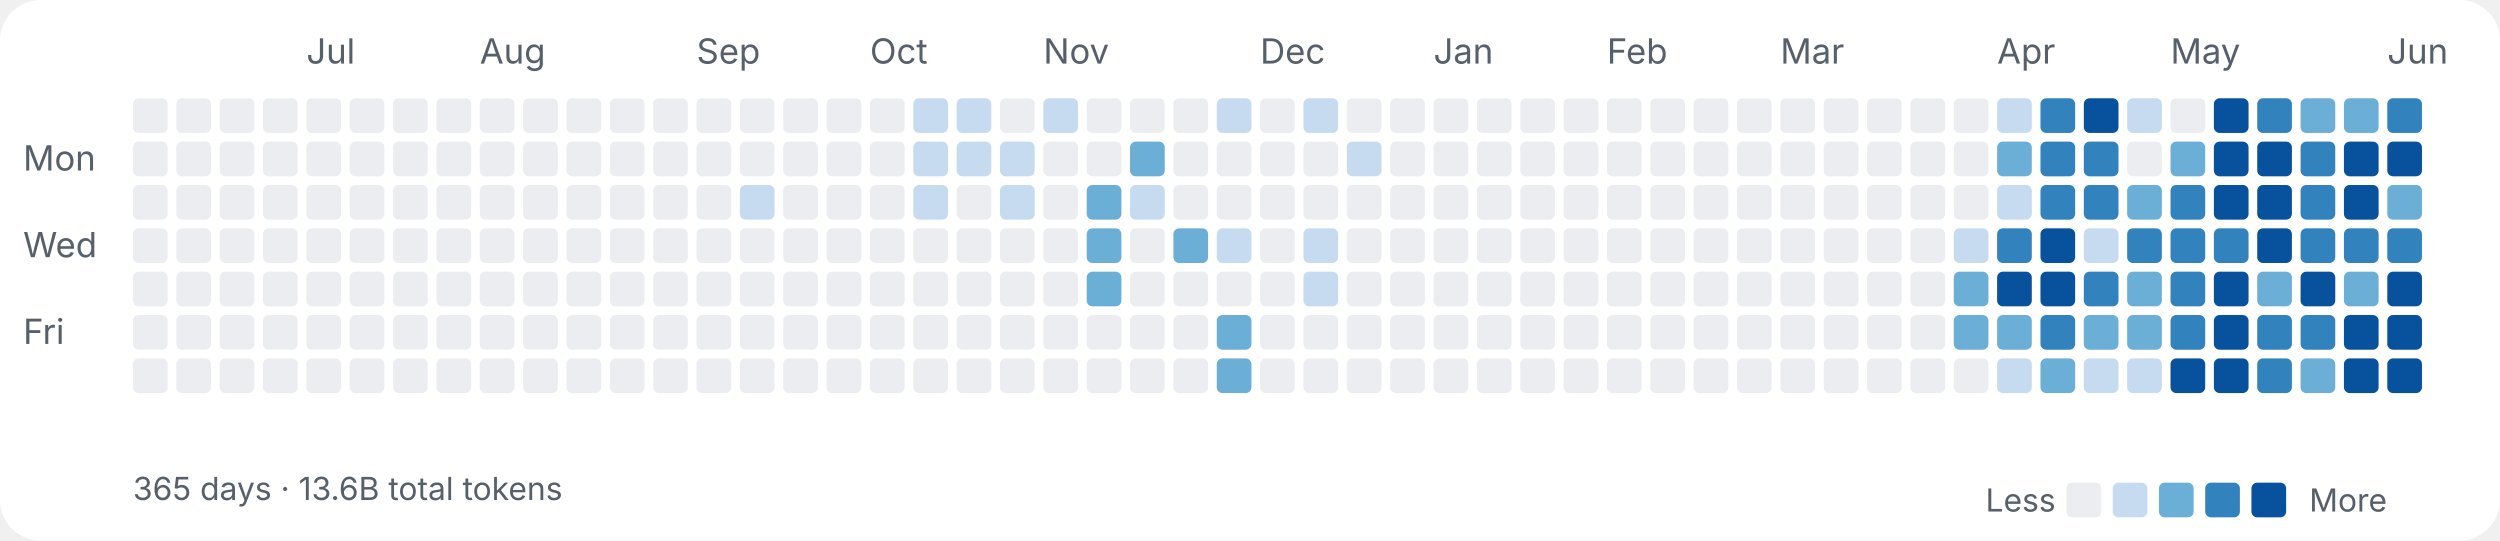
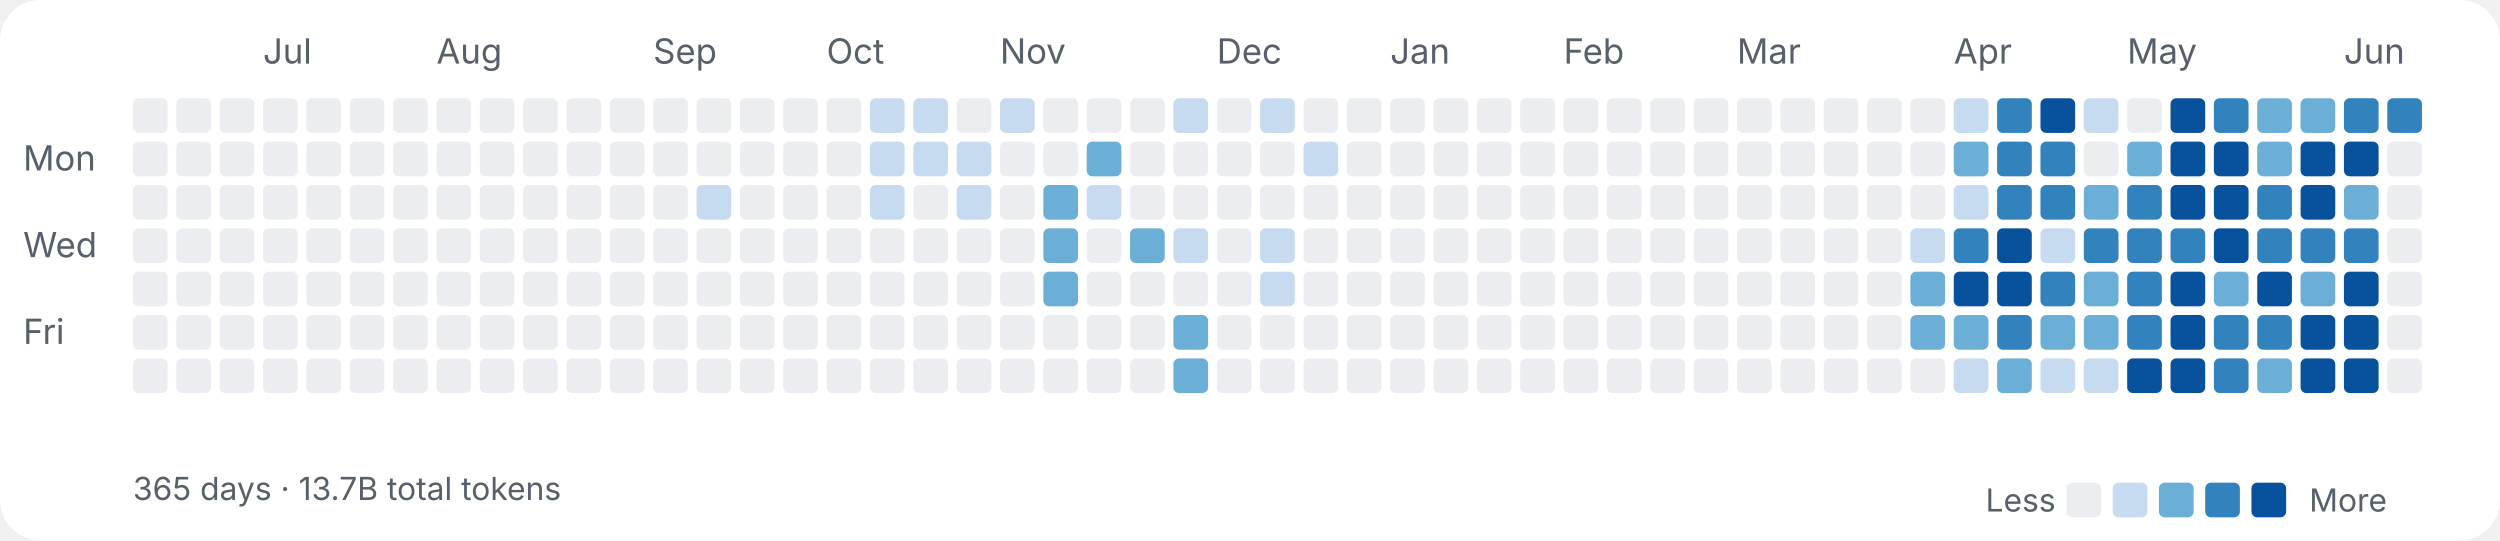
<svg xmlns="http://www.w3.org/2000/svg" width="865" height="187" viewBox="0 0 865 187" fill="none">
  <style>
.label{font:12px ui-sans-serif,system-ui,-apple-system,sans-serif;fill:#57606a}
.sub{font:11px ui-sans-serif,system-ui,-apple-system,sans-serif;fill:#57606a}
</style>
  <rect width="100%" height="100%" rx="14" fill="#ffffff" />
  <text class="label" x="8" y="59">Mon</text>
  <text class="label" x="8" y="89">Wed</text>
  <text class="label" x="8" y="119">Fri</text>
  <rect x="46" y="34" width="12" height="12" rx="2" fill="#ebedf0" />
  <rect x="46" y="49" width="12" height="12" rx="2" fill="#ebedf0" />
  <rect x="46" y="64" width="12" height="12" rx="2" fill="#ebedf0" />
  <rect x="46" y="79" width="12" height="12" rx="2" fill="#ebedf0" />
  <rect x="46" y="94" width="12" height="12" rx="2" fill="#ebedf0" />
  <rect x="46" y="109" width="12" height="12" rx="2" fill="#ebedf0" />
  <rect x="46" y="124" width="12" height="12" rx="2" fill="#ebedf0" />
  <rect x="61" y="34" width="12" height="12" rx="2" fill="#ebedf0" />
  <rect x="61" y="49" width="12" height="12" rx="2" fill="#ebedf0" />
  <rect x="61" y="64" width="12" height="12" rx="2" fill="#ebedf0" />
  <rect x="61" y="79" width="12" height="12" rx="2" fill="#ebedf0" />
  <rect x="61" y="94" width="12" height="12" rx="2" fill="#ebedf0" />
  <rect x="61" y="109" width="12" height="12" rx="2" fill="#ebedf0" />
  <rect x="61" y="124" width="12" height="12" rx="2" fill="#ebedf0" />
  <rect x="76" y="34" width="12" height="12" rx="2" fill="#ebedf0" />
  <rect x="76" y="49" width="12" height="12" rx="2" fill="#ebedf0" />
  <rect x="76" y="64" width="12" height="12" rx="2" fill="#ebedf0" />
  <rect x="76" y="79" width="12" height="12" rx="2" fill="#ebedf0" />
  <rect x="76" y="94" width="12" height="12" rx="2" fill="#ebedf0" />
  <rect x="76" y="109" width="12" height="12" rx="2" fill="#ebedf0" />
  <rect x="76" y="124" width="12" height="12" rx="2" fill="#ebedf0" />
+   <text class="label" x="91" y="22">Jul</text>
  <rect x="91" y="34" width="12" height="12" rx="2" fill="#ebedf0" />
  <rect x="91" y="49" width="12" height="12" rx="2" fill="#ebedf0" />
  <rect x="91" y="64" width="12" height="12" rx="2" fill="#ebedf0" />
  <rect x="91" y="79" width="12" height="12" rx="2" fill="#ebedf0" />
  <rect x="91" y="94" width="12" height="12" rx="2" fill="#ebedf0" />
  <rect x="91" y="109" width="12" height="12" rx="2" fill="#ebedf0" />
  <rect x="91" y="124" width="12" height="12" rx="2" fill="#ebedf0" />
-   <text class="label" x="106" y="22">Jul</text>
  <rect x="106" y="34" width="12" height="12" rx="2" fill="#ebedf0" />
  <rect x="106" y="49" width="12" height="12" rx="2" fill="#ebedf0" />
  <rect x="106" y="64" width="12" height="12" rx="2" fill="#ebedf0" />
  <rect x="106" y="79" width="12" height="12" rx="2" fill="#ebedf0" />
  <rect x="106" y="94" width="12" height="12" rx="2" fill="#ebedf0" />
  <rect x="106" y="109" width="12" height="12" rx="2" fill="#ebedf0" />
  <rect x="106" y="124" width="12" height="12" rx="2" fill="#ebedf0" />
  <rect x="121" y="34" width="12" height="12" rx="2" fill="#ebedf0" />
  <rect x="121" y="49" width="12" height="12" rx="2" fill="#ebedf0" />
  <rect x="121" y="64" width="12" height="12" rx="2" fill="#ebedf0" />
  <rect x="121" y="79" width="12" height="12" rx="2" fill="#ebedf0" />
  <rect x="121" y="94" width="12" height="12" rx="2" fill="#ebedf0" />
  <rect x="121" y="109" width="12" height="12" rx="2" fill="#ebedf0" />
  <rect x="121" y="124" width="12" height="12" rx="2" fill="#ebedf0" />
  <rect x="136" y="34" width="12" height="12" rx="2" fill="#ebedf0" />
  <rect x="136" y="49" width="12" height="12" rx="2" fill="#ebedf0" />
  <rect x="136" y="64" width="12" height="12" rx="2" fill="#ebedf0" />
  <rect x="136" y="79" width="12" height="12" rx="2" fill="#ebedf0" />
  <rect x="136" y="94" width="12" height="12" rx="2" fill="#ebedf0" />
  <rect x="136" y="109" width="12" height="12" rx="2" fill="#ebedf0" />
  <rect x="136" y="124" width="12" height="12" rx="2" fill="#ebedf0" />
+   <text class="label" x="151" y="22">Aug</text>
  <rect x="151" y="34" width="12" height="12" rx="2" fill="#ebedf0" />
  <rect x="151" y="49" width="12" height="12" rx="2" fill="#ebedf0" />
  <rect x="151" y="64" width="12" height="12" rx="2" fill="#ebedf0" />
  <rect x="151" y="79" width="12" height="12" rx="2" fill="#ebedf0" />
  <rect x="151" y="94" width="12" height="12" rx="2" fill="#ebedf0" />
  <rect x="151" y="109" width="12" height="12" rx="2" fill="#ebedf0" />
  <rect x="151" y="124" width="12" height="12" rx="2" fill="#ebedf0" />
-   <text class="label" x="166" y="22">Aug</text>
  <rect x="166" y="34" width="12" height="12" rx="2" fill="#ebedf0" />
  <rect x="166" y="49" width="12" height="12" rx="2" fill="#ebedf0" />
  <rect x="166" y="64" width="12" height="12" rx="2" fill="#ebedf0" />
  <rect x="166" y="79" width="12" height="12" rx="2" fill="#ebedf0" />
  <rect x="166" y="94" width="12" height="12" rx="2" fill="#ebedf0" />
  <rect x="166" y="109" width="12" height="12" rx="2" fill="#ebedf0" />
  <rect x="166" y="124" width="12" height="12" rx="2" fill="#ebedf0" />
  <rect x="181" y="34" width="12" height="12" rx="2" fill="#ebedf0" />
  <rect x="181" y="49" width="12" height="12" rx="2" fill="#ebedf0" />
  <rect x="181" y="64" width="12" height="12" rx="2" fill="#ebedf0" />
  <rect x="181" y="79" width="12" height="12" rx="2" fill="#ebedf0" />
  <rect x="181" y="94" width="12" height="12" rx="2" fill="#ebedf0" />
  <rect x="181" y="109" width="12" height="12" rx="2" fill="#ebedf0" />
  <rect x="181" y="124" width="12" height="12" rx="2" fill="#ebedf0" />
  <rect x="196" y="34" width="12" height="12" rx="2" fill="#ebedf0" />
  <rect x="196" y="49" width="12" height="12" rx="2" fill="#ebedf0" />
  <rect x="196" y="64" width="12" height="12" rx="2" fill="#ebedf0" />
  <rect x="196" y="79" width="12" height="12" rx="2" fill="#ebedf0" />
  <rect x="196" y="94" width="12" height="12" rx="2" fill="#ebedf0" />
  <rect x="196" y="109" width="12" height="12" rx="2" fill="#ebedf0" />
  <rect x="196" y="124" width="12" height="12" rx="2" fill="#ebedf0" />
  <rect x="211" y="34" width="12" height="12" rx="2" fill="#ebedf0" />
  <rect x="211" y="49" width="12" height="12" rx="2" fill="#ebedf0" />
  <rect x="211" y="64" width="12" height="12" rx="2" fill="#ebedf0" />
  <rect x="211" y="79" width="12" height="12" rx="2" fill="#ebedf0" />
  <rect x="211" y="94" width="12" height="12" rx="2" fill="#ebedf0" />
  <rect x="211" y="109" width="12" height="12" rx="2" fill="#ebedf0" />
  <rect x="211" y="124" width="12" height="12" rx="2" fill="#ebedf0" />
+   <text class="label" x="226" y="22">Sep</text>
  <rect x="226" y="34" width="12" height="12" rx="2" fill="#ebedf0" />
  <rect x="226" y="49" width="12" height="12" rx="2" fill="#ebedf0" />
  <rect x="226" y="64" width="12" height="12" rx="2" fill="#ebedf0" />
  <rect x="226" y="79" width="12" height="12" rx="2" fill="#ebedf0" />
  <rect x="226" y="94" width="12" height="12" rx="2" fill="#ebedf0" />
  <rect x="226" y="109" width="12" height="12" rx="2" fill="#ebedf0" />
  <rect x="226" y="124" width="12" height="12" rx="2" fill="#ebedf0" />
-   <text class="label" x="241" y="22">Sep</text>
  <rect x="241" y="34" width="12" height="12" rx="2" fill="#ebedf0" />
  <rect x="241" y="49" width="12" height="12" rx="2" fill="#ebedf0" />
-   <rect x="241" y="64" width="12" height="12" rx="2" fill="#ebedf0" />
+   <rect x="241" y="64" width="12" height="12" rx="2" fill="#c6dbef" />
  <rect x="241" y="79" width="12" height="12" rx="2" fill="#ebedf0" />
  <rect x="241" y="94" width="12" height="12" rx="2" fill="#ebedf0" />
  <rect x="241" y="109" width="12" height="12" rx="2" fill="#ebedf0" />
  <rect x="241" y="124" width="12" height="12" rx="2" fill="#ebedf0" />
  <rect x="256" y="34" width="12" height="12" rx="2" fill="#ebedf0" />
  <rect x="256" y="49" width="12" height="12" rx="2" fill="#ebedf0" />
-   <rect x="256" y="64" width="12" height="12" rx="2" fill="#c6dbef" />
+   <rect x="256" y="64" width="12" height="12" rx="2" fill="#ebedf0" />
  <rect x="256" y="79" width="12" height="12" rx="2" fill="#ebedf0" />
  <rect x="256" y="94" width="12" height="12" rx="2" fill="#ebedf0" />
  <rect x="256" y="109" width="12" height="12" rx="2" fill="#ebedf0" />
  <rect x="256" y="124" width="12" height="12" rx="2" fill="#ebedf0" />
  <rect x="271" y="34" width="12" height="12" rx="2" fill="#ebedf0" />
  <rect x="271" y="49" width="12" height="12" rx="2" fill="#ebedf0" />
  <rect x="271" y="64" width="12" height="12" rx="2" fill="#ebedf0" />
  <rect x="271" y="79" width="12" height="12" rx="2" fill="#ebedf0" />
  <rect x="271" y="94" width="12" height="12" rx="2" fill="#ebedf0" />
  <rect x="271" y="109" width="12" height="12" rx="2" fill="#ebedf0" />
  <rect x="271" y="124" width="12" height="12" rx="2" fill="#ebedf0" />
+   <text class="label" x="286" y="22">Oct</text>
  <rect x="286" y="34" width="12" height="12" rx="2" fill="#ebedf0" />
  <rect x="286" y="49" width="12" height="12" rx="2" fill="#ebedf0" />
  <rect x="286" y="64" width="12" height="12" rx="2" fill="#ebedf0" />
  <rect x="286" y="79" width="12" height="12" rx="2" fill="#ebedf0" />
  <rect x="286" y="94" width="12" height="12" rx="2" fill="#ebedf0" />
  <rect x="286" y="109" width="12" height="12" rx="2" fill="#ebedf0" />
  <rect x="286" y="124" width="12" height="12" rx="2" fill="#ebedf0" />
-   <text class="label" x="301" y="22">Oct</text>
-   <rect x="301" y="34" width="12" height="12" rx="2" fill="#ebedf0" />
-   <rect x="301" y="49" width="12" height="12" rx="2" fill="#ebedf0" />
-   <rect x="301" y="64" width="12" height="12" rx="2" fill="#ebedf0" />
+   <rect x="301" y="34" width="12" height="12" rx="2" fill="#c6dbef" />
+   <rect x="301" y="49" width="12" height="12" rx="2" fill="#c6dbef" />
+   <rect x="301" y="64" width="12" height="12" rx="2" fill="#c6dbef" />
  <rect x="301" y="79" width="12" height="12" rx="2" fill="#ebedf0" />
  <rect x="301" y="94" width="12" height="12" rx="2" fill="#ebedf0" />
  <rect x="301" y="109" width="12" height="12" rx="2" fill="#ebedf0" />
  <rect x="301" y="124" width="12" height="12" rx="2" fill="#ebedf0" />
  <rect x="316" y="34" width="12" height="12" rx="2" fill="#c6dbef" />
  <rect x="316" y="49" width="12" height="12" rx="2" fill="#c6dbef" />
-   <rect x="316" y="64" width="12" height="12" rx="2" fill="#c6dbef" />
+   <rect x="316" y="64" width="12" height="12" rx="2" fill="#ebedf0" />
  <rect x="316" y="79" width="12" height="12" rx="2" fill="#ebedf0" />
  <rect x="316" y="94" width="12" height="12" rx="2" fill="#ebedf0" />
  <rect x="316" y="109" width="12" height="12" rx="2" fill="#ebedf0" />
  <rect x="316" y="124" width="12" height="12" rx="2" fill="#ebedf0" />
-   <rect x="331" y="34" width="12" height="12" rx="2" fill="#c6dbef" />
+   <rect x="331" y="34" width="12" height="12" rx="2" fill="#ebedf0" />
  <rect x="331" y="49" width="12" height="12" rx="2" fill="#c6dbef" />
-   <rect x="331" y="64" width="12" height="12" rx="2" fill="#ebedf0" />
+   <rect x="331" y="64" width="12" height="12" rx="2" fill="#c6dbef" />
  <rect x="331" y="79" width="12" height="12" rx="2" fill="#ebedf0" />
  <rect x="331" y="94" width="12" height="12" rx="2" fill="#ebedf0" />
  <rect x="331" y="109" width="12" height="12" rx="2" fill="#ebedf0" />
  <rect x="331" y="124" width="12" height="12" rx="2" fill="#ebedf0" />
-   <rect x="346" y="34" width="12" height="12" rx="2" fill="#ebedf0" />
-   <rect x="346" y="49" width="12" height="12" rx="2" fill="#c6dbef" />
-   <rect x="346" y="64" width="12" height="12" rx="2" fill="#c6dbef" />
+   <text class="label" x="346" y="22">Nov</text>
+   <rect x="346" y="34" width="12" height="12" rx="2" fill="#c6dbef" />
+   <rect x="346" y="49" width="12" height="12" rx="2" fill="#ebedf0" />
+   <rect x="346" y="64" width="12" height="12" rx="2" fill="#ebedf0" />
  <rect x="346" y="79" width="12" height="12" rx="2" fill="#ebedf0" />
  <rect x="346" y="94" width="12" height="12" rx="2" fill="#ebedf0" />
  <rect x="346" y="109" width="12" height="12" rx="2" fill="#ebedf0" />
  <rect x="346" y="124" width="12" height="12" rx="2" fill="#ebedf0" />
-   <text class="label" x="361" y="22">Nov</text>
-   <rect x="361" y="34" width="12" height="12" rx="2" fill="#c6dbef" />
+   <rect x="361" y="34" width="12" height="12" rx="2" fill="#ebedf0" />
  <rect x="361" y="49" width="12" height="12" rx="2" fill="#ebedf0" />
-   <rect x="361" y="64" width="12" height="12" rx="2" fill="#ebedf0" />
-   <rect x="361" y="79" width="12" height="12" rx="2" fill="#ebedf0" />
-   <rect x="361" y="94" width="12" height="12" rx="2" fill="#ebedf0" />
+   <rect x="361" y="64" width="12" height="12" rx="2" fill="#6baed6" />
+   <rect x="361" y="79" width="12" height="12" rx="2" fill="#6baed6" />
+   <rect x="361" y="94" width="12" height="12" rx="2" fill="#6baed6" />
  <rect x="361" y="109" width="12" height="12" rx="2" fill="#ebedf0" />
  <rect x="361" y="124" width="12" height="12" rx="2" fill="#ebedf0" />
  <rect x="376" y="34" width="12" height="12" rx="2" fill="#ebedf0" />
-   <rect x="376" y="49" width="12" height="12" rx="2" fill="#ebedf0" />
-   <rect x="376" y="64" width="12" height="12" rx="2" fill="#6baed6" />
-   <rect x="376" y="79" width="12" height="12" rx="2" fill="#6baed6" />
-   <rect x="376" y="94" width="12" height="12" rx="2" fill="#6baed6" />
+   <rect x="376" y="49" width="12" height="12" rx="2" fill="#6baed6" />
+   <rect x="376" y="64" width="12" height="12" rx="2" fill="#c6dbef" />
+   <rect x="376" y="79" width="12" height="12" rx="2" fill="#ebedf0" />
+   <rect x="376" y="94" width="12" height="12" rx="2" fill="#ebedf0" />
  <rect x="376" y="109" width="12" height="12" rx="2" fill="#ebedf0" />
  <rect x="376" y="124" width="12" height="12" rx="2" fill="#ebedf0" />
  <rect x="391" y="34" width="12" height="12" rx="2" fill="#ebedf0" />
-   <rect x="391" y="49" width="12" height="12" rx="2" fill="#6baed6" />
-   <rect x="391" y="64" width="12" height="12" rx="2" fill="#c6dbef" />
-   <rect x="391" y="79" width="12" height="12" rx="2" fill="#ebedf0" />
+   <rect x="391" y="49" width="12" height="12" rx="2" fill="#ebedf0" />
+   <rect x="391" y="64" width="12" height="12" rx="2" fill="#ebedf0" />
+   <rect x="391" y="79" width="12" height="12" rx="2" fill="#6baed6" />
  <rect x="391" y="94" width="12" height="12" rx="2" fill="#ebedf0" />
  <rect x="391" y="109" width="12" height="12" rx="2" fill="#ebedf0" />
  <rect x="391" y="124" width="12" height="12" rx="2" fill="#ebedf0" />
-   <rect x="406" y="34" width="12" height="12" rx="2" fill="#ebedf0" />
+   <rect x="406" y="34" width="12" height="12" rx="2" fill="#c6dbef" />
  <rect x="406" y="49" width="12" height="12" rx="2" fill="#ebedf0" />
  <rect x="406" y="64" width="12" height="12" rx="2" fill="#ebedf0" />
-   <rect x="406" y="79" width="12" height="12" rx="2" fill="#6baed6" />
+   <rect x="406" y="79" width="12" height="12" rx="2" fill="#c6dbef" />
  <rect x="406" y="94" width="12" height="12" rx="2" fill="#ebedf0" />
-   <rect x="406" y="109" width="12" height="12" rx="2" fill="#ebedf0" />
-   <rect x="406" y="124" width="12" height="12" rx="2" fill="#ebedf0" />
-   <rect x="421" y="34" width="12" height="12" rx="2" fill="#c6dbef" />
+   <rect x="406" y="109" width="12" height="12" rx="2" fill="#6baed6" />
+   <rect x="406" y="124" width="12" height="12" rx="2" fill="#6baed6" />
+   <text class="label" x="421" y="22">Dec</text>
+   <rect x="421" y="34" width="12" height="12" rx="2" fill="#ebedf0" />
  <rect x="421" y="49" width="12" height="12" rx="2" fill="#ebedf0" />
  <rect x="421" y="64" width="12" height="12" rx="2" fill="#ebedf0" />
-   <rect x="421" y="79" width="12" height="12" rx="2" fill="#c6dbef" />
+   <rect x="421" y="79" width="12" height="12" rx="2" fill="#ebedf0" />
  <rect x="421" y="94" width="12" height="12" rx="2" fill="#ebedf0" />
-   <rect x="421" y="109" width="12" height="12" rx="2" fill="#6baed6" />
-   <rect x="421" y="124" width="12" height="12" rx="2" fill="#6baed6" />
-   <text class="label" x="436" y="22">Dec</text>
-   <rect x="436" y="34" width="12" height="12" rx="2" fill="#ebedf0" />
+   <rect x="421" y="109" width="12" height="12" rx="2" fill="#ebedf0" />
+   <rect x="421" y="124" width="12" height="12" rx="2" fill="#ebedf0" />
+   <rect x="436" y="34" width="12" height="12" rx="2" fill="#c6dbef" />
  <rect x="436" y="49" width="12" height="12" rx="2" fill="#ebedf0" />
  <rect x="436" y="64" width="12" height="12" rx="2" fill="#ebedf0" />
-   <rect x="436" y="79" width="12" height="12" rx="2" fill="#ebedf0" />
-   <rect x="436" y="94" width="12" height="12" rx="2" fill="#ebedf0" />
+   <rect x="436" y="79" width="12" height="12" rx="2" fill="#c6dbef" />
+   <rect x="436" y="94" width="12" height="12" rx="2" fill="#c6dbef" />
  <rect x="436" y="109" width="12" height="12" rx="2" fill="#ebedf0" />
  <rect x="436" y="124" width="12" height="12" rx="2" fill="#ebedf0" />
-   <rect x="451" y="34" width="12" height="12" rx="2" fill="#c6dbef" />
-   <rect x="451" y="49" width="12" height="12" rx="2" fill="#ebedf0" />
+   <rect x="451" y="34" width="12" height="12" rx="2" fill="#ebedf0" />
+   <rect x="451" y="49" width="12" height="12" rx="2" fill="#c6dbef" />
  <rect x="451" y="64" width="12" height="12" rx="2" fill="#ebedf0" />
-   <rect x="451" y="79" width="12" height="12" rx="2" fill="#c6dbef" />
-   <rect x="451" y="94" width="12" height="12" rx="2" fill="#c6dbef" />
+   <rect x="451" y="79" width="12" height="12" rx="2" fill="#ebedf0" />
+   <rect x="451" y="94" width="12" height="12" rx="2" fill="#ebedf0" />
  <rect x="451" y="109" width="12" height="12" rx="2" fill="#ebedf0" />
  <rect x="451" y="124" width="12" height="12" rx="2" fill="#ebedf0" />
  <rect x="466" y="34" width="12" height="12" rx="2" fill="#ebedf0" />
-   <rect x="466" y="49" width="12" height="12" rx="2" fill="#c6dbef" />
+   <rect x="466" y="49" width="12" height="12" rx="2" fill="#ebedf0" />
  <rect x="466" y="64" width="12" height="12" rx="2" fill="#ebedf0" />
  <rect x="466" y="79" width="12" height="12" rx="2" fill="#ebedf0" />
  <rect x="466" y="94" width="12" height="12" rx="2" fill="#ebedf0" />
  <rect x="466" y="109" width="12" height="12" rx="2" fill="#ebedf0" />
  <rect x="466" y="124" width="12" height="12" rx="2" fill="#ebedf0" />
+   <text class="label" x="481" y="22">Jan</text>
  <rect x="481" y="34" width="12" height="12" rx="2" fill="#ebedf0" />
  <rect x="481" y="49" width="12" height="12" rx="2" fill="#ebedf0" />
  <rect x="481" y="64" width="12" height="12" rx="2" fill="#ebedf0" />
  <rect x="481" y="79" width="12" height="12" rx="2" fill="#ebedf0" />
  <rect x="481" y="94" width="12" height="12" rx="2" fill="#ebedf0" />
  <rect x="481" y="109" width="12" height="12" rx="2" fill="#ebedf0" />
  <rect x="481" y="124" width="12" height="12" rx="2" fill="#ebedf0" />
-   <text class="label" x="496" y="22">Jan</text>
  <rect x="496" y="34" width="12" height="12" rx="2" fill="#ebedf0" />
  <rect x="496" y="49" width="12" height="12" rx="2" fill="#ebedf0" />
  <rect x="496" y="64" width="12" height="12" rx="2" fill="#ebedf0" />
  <rect x="496" y="79" width="12" height="12" rx="2" fill="#ebedf0" />
  <rect x="496" y="94" width="12" height="12" rx="2" fill="#ebedf0" />
  <rect x="496" y="109" width="12" height="12" rx="2" fill="#ebedf0" />
  <rect x="496" y="124" width="12" height="12" rx="2" fill="#ebedf0" />
  <rect x="511" y="34" width="12" height="12" rx="2" fill="#ebedf0" />
  <rect x="511" y="49" width="12" height="12" rx="2" fill="#ebedf0" />
  <rect x="511" y="64" width="12" height="12" rx="2" fill="#ebedf0" />
  <rect x="511" y="79" width="12" height="12" rx="2" fill="#ebedf0" />
  <rect x="511" y="94" width="12" height="12" rx="2" fill="#ebedf0" />
  <rect x="511" y="109" width="12" height="12" rx="2" fill="#ebedf0" />
  <rect x="511" y="124" width="12" height="12" rx="2" fill="#ebedf0" />
  <rect x="526" y="34" width="12" height="12" rx="2" fill="#ebedf0" />
  <rect x="526" y="49" width="12" height="12" rx="2" fill="#ebedf0" />
  <rect x="526" y="64" width="12" height="12" rx="2" fill="#ebedf0" />
  <rect x="526" y="79" width="12" height="12" rx="2" fill="#ebedf0" />
  <rect x="526" y="94" width="12" height="12" rx="2" fill="#ebedf0" />
  <rect x="526" y="109" width="12" height="12" rx="2" fill="#ebedf0" />
  <rect x="526" y="124" width="12" height="12" rx="2" fill="#ebedf0" />
+   <text class="label" x="541" y="22">Feb</text>
  <rect x="541" y="34" width="12" height="12" rx="2" fill="#ebedf0" />
  <rect x="541" y="49" width="12" height="12" rx="2" fill="#ebedf0" />
  <rect x="541" y="64" width="12" height="12" rx="2" fill="#ebedf0" />
  <rect x="541" y="79" width="12" height="12" rx="2" fill="#ebedf0" />
  <rect x="541" y="94" width="12" height="12" rx="2" fill="#ebedf0" />
  <rect x="541" y="109" width="12" height="12" rx="2" fill="#ebedf0" />
  <rect x="541" y="124" width="12" height="12" rx="2" fill="#ebedf0" />
-   <text class="label" x="556" y="22">Feb</text>
  <rect x="556" y="34" width="12" height="12" rx="2" fill="#ebedf0" />
  <rect x="556" y="49" width="12" height="12" rx="2" fill="#ebedf0" />
  <rect x="556" y="64" width="12" height="12" rx="2" fill="#ebedf0" />
  <rect x="556" y="79" width="12" height="12" rx="2" fill="#ebedf0" />
  <rect x="556" y="94" width="12" height="12" rx="2" fill="#ebedf0" />
  <rect x="556" y="109" width="12" height="12" rx="2" fill="#ebedf0" />
  <rect x="556" y="124" width="12" height="12" rx="2" fill="#ebedf0" />
  <rect x="571" y="34" width="12" height="12" rx="2" fill="#ebedf0" />
  <rect x="571" y="49" width="12" height="12" rx="2" fill="#ebedf0" />
  <rect x="571" y="64" width="12" height="12" rx="2" fill="#ebedf0" />
  <rect x="571" y="79" width="12" height="12" rx="2" fill="#ebedf0" />
  <rect x="571" y="94" width="12" height="12" rx="2" fill="#ebedf0" />
  <rect x="571" y="109" width="12" height="12" rx="2" fill="#ebedf0" />
  <rect x="571" y="124" width="12" height="12" rx="2" fill="#ebedf0" />
  <rect x="586" y="34" width="12" height="12" rx="2" fill="#ebedf0" />
  <rect x="586" y="49" width="12" height="12" rx="2" fill="#ebedf0" />
  <rect x="586" y="64" width="12" height="12" rx="2" fill="#ebedf0" />
  <rect x="586" y="79" width="12" height="12" rx="2" fill="#ebedf0" />
  <rect x="586" y="94" width="12" height="12" rx="2" fill="#ebedf0" />
  <rect x="586" y="109" width="12" height="12" rx="2" fill="#ebedf0" />
  <rect x="586" y="124" width="12" height="12" rx="2" fill="#ebedf0" />
+   <text class="label" x="601" y="22">Mar</text>
  <rect x="601" y="34" width="12" height="12" rx="2" fill="#ebedf0" />
  <rect x="601" y="49" width="12" height="12" rx="2" fill="#ebedf0" />
  <rect x="601" y="64" width="12" height="12" rx="2" fill="#ebedf0" />
  <rect x="601" y="79" width="12" height="12" rx="2" fill="#ebedf0" />
  <rect x="601" y="94" width="12" height="12" rx="2" fill="#ebedf0" />
  <rect x="601" y="109" width="12" height="12" rx="2" fill="#ebedf0" />
  <rect x="601" y="124" width="12" height="12" rx="2" fill="#ebedf0" />
-   <text class="label" x="616" y="22">Mar</text>
  <rect x="616" y="34" width="12" height="12" rx="2" fill="#ebedf0" />
  <rect x="616" y="49" width="12" height="12" rx="2" fill="#ebedf0" />
  <rect x="616" y="64" width="12" height="12" rx="2" fill="#ebedf0" />
  <rect x="616" y="79" width="12" height="12" rx="2" fill="#ebedf0" />
  <rect x="616" y="94" width="12" height="12" rx="2" fill="#ebedf0" />
  <rect x="616" y="109" width="12" height="12" rx="2" fill="#ebedf0" />
  <rect x="616" y="124" width="12" height="12" rx="2" fill="#ebedf0" />
  <rect x="631" y="34" width="12" height="12" rx="2" fill="#ebedf0" />
  <rect x="631" y="49" width="12" height="12" rx="2" fill="#ebedf0" />
  <rect x="631" y="64" width="12" height="12" rx="2" fill="#ebedf0" />
  <rect x="631" y="79" width="12" height="12" rx="2" fill="#ebedf0" />
  <rect x="631" y="94" width="12" height="12" rx="2" fill="#ebedf0" />
  <rect x="631" y="109" width="12" height="12" rx="2" fill="#ebedf0" />
  <rect x="631" y="124" width="12" height="12" rx="2" fill="#ebedf0" />
  <rect x="646" y="34" width="12" height="12" rx="2" fill="#ebedf0" />
  <rect x="646" y="49" width="12" height="12" rx="2" fill="#ebedf0" />
  <rect x="646" y="64" width="12" height="12" rx="2" fill="#ebedf0" />
  <rect x="646" y="79" width="12" height="12" rx="2" fill="#ebedf0" />
  <rect x="646" y="94" width="12" height="12" rx="2" fill="#ebedf0" />
  <rect x="646" y="109" width="12" height="12" rx="2" fill="#ebedf0" />
  <rect x="646" y="124" width="12" height="12" rx="2" fill="#ebedf0" />
  <rect x="661" y="34" width="12" height="12" rx="2" fill="#ebedf0" />
  <rect x="661" y="49" width="12" height="12" rx="2" fill="#ebedf0" />
  <rect x="661" y="64" width="12" height="12" rx="2" fill="#ebedf0" />
-   <rect x="661" y="79" width="12" height="12" rx="2" fill="#ebedf0" />
-   <rect x="661" y="94" width="12" height="12" rx="2" fill="#ebedf0" />
-   <rect x="661" y="109" width="12" height="12" rx="2" fill="#ebedf0" />
+   <rect x="661" y="79" width="12" height="12" rx="2" fill="#c6dbef" />
+   <rect x="661" y="94" width="12" height="12" rx="2" fill="#6baed6" />
+   <rect x="661" y="109" width="12" height="12" rx="2" fill="#6baed6" />
  <rect x="661" y="124" width="12" height="12" rx="2" fill="#ebedf0" />
-   <rect x="676" y="34" width="12" height="12" rx="2" fill="#ebedf0" />
-   <rect x="676" y="49" width="12" height="12" rx="2" fill="#ebedf0" />
-   <rect x="676" y="64" width="12" height="12" rx="2" fill="#ebedf0" />
-   <rect x="676" y="79" width="12" height="12" rx="2" fill="#c6dbef" />
-   <rect x="676" y="94" width="12" height="12" rx="2" fill="#6baed6" />
+   <text class="label" x="676" y="22">Apr</text>
+   <rect x="676" y="34" width="12" height="12" rx="2" fill="#c6dbef" />
+   <rect x="676" y="49" width="12" height="12" rx="2" fill="#6baed6" />
+   <rect x="676" y="64" width="12" height="12" rx="2" fill="#c6dbef" />
+   <rect x="676" y="79" width="12" height="12" rx="2" fill="#3182bd" />
+   <rect x="676" y="94" width="12" height="12" rx="2" fill="#08519c" />
  <rect x="676" y="109" width="12" height="12" rx="2" fill="#6baed6" />
-   <rect x="676" y="124" width="12" height="12" rx="2" fill="#ebedf0" />
-   <text class="label" x="691" y="22">Apr</text>
-   <rect x="691" y="34" width="12" height="12" rx="2" fill="#c6dbef" />
-   <rect x="691" y="49" width="12" height="12" rx="2" fill="#6baed6" />
-   <rect x="691" y="64" width="12" height="12" rx="2" fill="#c6dbef" />
-   <rect x="691" y="79" width="12" height="12" rx="2" fill="#3182bd" />
+   <rect x="676" y="124" width="12" height="12" rx="2" fill="#c6dbef" />
+   <rect x="691" y="34" width="12" height="12" rx="2" fill="#3182bd" />
+   <rect x="691" y="49" width="12" height="12" rx="2" fill="#3182bd" />
+   <rect x="691" y="64" width="12" height="12" rx="2" fill="#3182bd" />
+   <rect x="691" y="79" width="12" height="12" rx="2" fill="#08519c" />
  <rect x="691" y="94" width="12" height="12" rx="2" fill="#08519c" />
-   <rect x="691" y="109" width="12" height="12" rx="2" fill="#6baed6" />
-   <rect x="691" y="124" width="12" height="12" rx="2" fill="#c6dbef" />
-   <rect x="706" y="34" width="12" height="12" rx="2" fill="#3182bd" />
+   <rect x="691" y="109" width="12" height="12" rx="2" fill="#3182bd" />
+   <rect x="691" y="124" width="12" height="12" rx="2" fill="#6baed6" />
+   <rect x="706" y="34" width="12" height="12" rx="2" fill="#08519c" />
  <rect x="706" y="49" width="12" height="12" rx="2" fill="#3182bd" />
  <rect x="706" y="64" width="12" height="12" rx="2" fill="#3182bd" />
-   <rect x="706" y="79" width="12" height="12" rx="2" fill="#08519c" />
-   <rect x="706" y="94" width="12" height="12" rx="2" fill="#08519c" />
-   <rect x="706" y="109" width="12" height="12" rx="2" fill="#3182bd" />
-   <rect x="706" y="124" width="12" height="12" rx="2" fill="#6baed6" />
-   <rect x="721" y="34" width="12" height="12" rx="2" fill="#08519c" />
-   <rect x="721" y="49" width="12" height="12" rx="2" fill="#3182bd" />
-   <rect x="721" y="64" width="12" height="12" rx="2" fill="#3182bd" />
-   <rect x="721" y="79" width="12" height="12" rx="2" fill="#c6dbef" />
-   <rect x="721" y="94" width="12" height="12" rx="2" fill="#3182bd" />
+   <rect x="706" y="79" width="12" height="12" rx="2" fill="#c6dbef" />
+   <rect x="706" y="94" width="12" height="12" rx="2" fill="#3182bd" />
+   <rect x="706" y="109" width="12" height="12" rx="2" fill="#6baed6" />
+   <rect x="706" y="124" width="12" height="12" rx="2" fill="#c6dbef" />
+   <rect x="721" y="34" width="12" height="12" rx="2" fill="#c6dbef" />
+   <rect x="721" y="49" width="12" height="12" rx="2" fill="#ebedf0" />
+   <rect x="721" y="64" width="12" height="12" rx="2" fill="#6baed6" />
+   <rect x="721" y="79" width="12" height="12" rx="2" fill="#3182bd" />
+   <rect x="721" y="94" width="12" height="12" rx="2" fill="#6baed6" />
  <rect x="721" y="109" width="12" height="12" rx="2" fill="#6baed6" />
  <rect x="721" y="124" width="12" height="12" rx="2" fill="#c6dbef" />
-   <rect x="736" y="34" width="12" height="12" rx="2" fill="#c6dbef" />
-   <rect x="736" y="49" width="12" height="12" rx="2" fill="#ebedf0" />
-   <rect x="736" y="64" width="12" height="12" rx="2" fill="#6baed6" />
+   <text class="label" x="736" y="22">May</text>
+   <rect x="736" y="34" width="12" height="12" rx="2" fill="#ebedf0" />
+   <rect x="736" y="49" width="12" height="12" rx="2" fill="#6baed6" />
+   <rect x="736" y="64" width="12" height="12" rx="2" fill="#3182bd" />
  <rect x="736" y="79" width="12" height="12" rx="2" fill="#3182bd" />
-   <rect x="736" y="94" width="12" height="12" rx="2" fill="#6baed6" />
-   <rect x="736" y="109" width="12" height="12" rx="2" fill="#6baed6" />
-   <rect x="736" y="124" width="12" height="12" rx="2" fill="#c6dbef" />
-   <text class="label" x="751" y="22">May</text>
-   <rect x="751" y="34" width="12" height="12" rx="2" fill="#ebedf0" />
-   <rect x="751" y="49" width="12" height="12" rx="2" fill="#6baed6" />
-   <rect x="751" y="64" width="12" height="12" rx="2" fill="#3182bd" />
+   <rect x="736" y="94" width="12" height="12" rx="2" fill="#3182bd" />
+   <rect x="736" y="109" width="12" height="12" rx="2" fill="#3182bd" />
+   <rect x="736" y="124" width="12" height="12" rx="2" fill="#08519c" />
+   <rect x="751" y="34" width="12" height="12" rx="2" fill="#08519c" />
+   <rect x="751" y="49" width="12" height="12" rx="2" fill="#08519c" />
+   <rect x="751" y="64" width="12" height="12" rx="2" fill="#08519c" />
  <rect x="751" y="79" width="12" height="12" rx="2" fill="#3182bd" />
-   <rect x="751" y="94" width="12" height="12" rx="2" fill="#3182bd" />
-   <rect x="751" y="109" width="12" height="12" rx="2" fill="#3182bd" />
+   <rect x="751" y="94" width="12" height="12" rx="2" fill="#08519c" />
+   <rect x="751" y="109" width="12" height="12" rx="2" fill="#08519c" />
  <rect x="751" y="124" width="12" height="12" rx="2" fill="#08519c" />
-   <rect x="766" y="34" width="12" height="12" rx="2" fill="#08519c" />
+   <rect x="766" y="34" width="12" height="12" rx="2" fill="#3182bd" />
  <rect x="766" y="49" width="12" height="12" rx="2" fill="#08519c" />
  <rect x="766" y="64" width="12" height="12" rx="2" fill="#08519c" />
-   <rect x="766" y="79" width="12" height="12" rx="2" fill="#3182bd" />
-   <rect x="766" y="94" width="12" height="12" rx="2" fill="#08519c" />
-   <rect x="766" y="109" width="12" height="12" rx="2" fill="#08519c" />
-   <rect x="766" y="124" width="12" height="12" rx="2" fill="#08519c" />
-   <rect x="781" y="34" width="12" height="12" rx="2" fill="#3182bd" />
-   <rect x="781" y="49" width="12" height="12" rx="2" fill="#08519c" />
-   <rect x="781" y="64" width="12" height="12" rx="2" fill="#08519c" />
-   <rect x="781" y="79" width="12" height="12" rx="2" fill="#08519c" />
-   <rect x="781" y="94" width="12" height="12" rx="2" fill="#6baed6" />
+   <rect x="766" y="79" width="12" height="12" rx="2" fill="#08519c" />
+   <rect x="766" y="94" width="12" height="12" rx="2" fill="#6baed6" />
+   <rect x="766" y="109" width="12" height="12" rx="2" fill="#3182bd" />
+   <rect x="766" y="124" width="12" height="12" rx="2" fill="#3182bd" />
+   <rect x="781" y="34" width="12" height="12" rx="2" fill="#6baed6" />
+   <rect x="781" y="49" width="12" height="12" rx="2" fill="#6baed6" />
+   <rect x="781" y="64" width="12" height="12" rx="2" fill="#3182bd" />
+   <rect x="781" y="79" width="12" height="12" rx="2" fill="#3182bd" />
+   <rect x="781" y="94" width="12" height="12" rx="2" fill="#08519c" />
  <rect x="781" y="109" width="12" height="12" rx="2" fill="#3182bd" />
-   <rect x="781" y="124" width="12" height="12" rx="2" fill="#3182bd" />
+   <rect x="781" y="124" width="12" height="12" rx="2" fill="#6baed6" />
  <rect x="796" y="34" width="12" height="12" rx="2" fill="#6baed6" />
-   <rect x="796" y="49" width="12" height="12" rx="2" fill="#3182bd" />
-   <rect x="796" y="64" width="12" height="12" rx="2" fill="#3182bd" />
+   <rect x="796" y="49" width="12" height="12" rx="2" fill="#08519c" />
+   <rect x="796" y="64" width="12" height="12" rx="2" fill="#08519c" />
  <rect x="796" y="79" width="12" height="12" rx="2" fill="#3182bd" />
-   <rect x="796" y="94" width="12" height="12" rx="2" fill="#08519c" />
-   <rect x="796" y="109" width="12" height="12" rx="2" fill="#3182bd" />
-   <rect x="796" y="124" width="12" height="12" rx="2" fill="#6baed6" />
-   <rect x="811" y="34" width="12" height="12" rx="2" fill="#6baed6" />
+   <rect x="796" y="94" width="12" height="12" rx="2" fill="#6baed6" />
+   <rect x="796" y="109" width="12" height="12" rx="2" fill="#08519c" />
+   <rect x="796" y="124" width="12" height="12" rx="2" fill="#08519c" />
+   <text class="label" x="811" y="22">Jun</text>
+   <rect x="811" y="34" width="12" height="12" rx="2" fill="#3182bd" />
  <rect x="811" y="49" width="12" height="12" rx="2" fill="#08519c" />
-   <rect x="811" y="64" width="12" height="12" rx="2" fill="#08519c" />
+   <rect x="811" y="64" width="12" height="12" rx="2" fill="#6baed6" />
  <rect x="811" y="79" width="12" height="12" rx="2" fill="#3182bd" />
-   <rect x="811" y="94" width="12" height="12" rx="2" fill="#6baed6" />
+   <rect x="811" y="94" width="12" height="12" rx="2" fill="#08519c" />
  <rect x="811" y="109" width="12" height="12" rx="2" fill="#08519c" />
  <rect x="811" y="124" width="12" height="12" rx="2" fill="#08519c" />
-   <text class="label" x="826" y="22">Jun</text>
  <rect x="826" y="34" width="12" height="12" rx="2" fill="#3182bd" />
-   <rect x="826" y="49" width="12" height="12" rx="2" fill="#08519c" />
-   <rect x="826" y="64" width="12" height="12" rx="2" fill="#6baed6" />
-   <rect x="826" y="79" width="12" height="12" rx="2" fill="#3182bd" />
-   <rect x="826" y="94" width="12" height="12" rx="2" fill="#08519c" />
-   <rect x="826" y="109" width="12" height="12" rx="2" fill="#08519c" />
-   <rect x="826" y="124" width="12" height="12" rx="2" fill="#08519c" />
+   <rect x="826" y="49" width="12" height="12" rx="2" fill="#ebedf0" />
+   <rect x="826" y="64" width="12" height="12" rx="2" fill="#ebedf0" />
+   <rect x="826" y="79" width="12" height="12" rx="2" fill="#ebedf0" />
+   <rect x="826" y="94" width="12" height="12" rx="2" fill="#ebedf0" />
+   <rect x="826" y="109" width="12" height="12" rx="2" fill="#ebedf0" />
+   <rect x="826" y="124" width="12" height="12" rx="2" fill="#ebedf0" />
  <text class="sub" x="687" y="177">Less</text>
  <rect x="715" y="167" width="12" height="12" rx="2" fill="#ebedf0" />
  <rect x="731" y="167" width="12" height="12" rx="2" fill="#c6dbef" />
  <rect x="747" y="167" width="12" height="12" rx="2" fill="#6baed6" />
  <rect x="763" y="167" width="12" height="12" rx="2" fill="#3182bd" />
  <rect x="779" y="167" width="12" height="12" rx="2" fill="#08519c" />
  <text class="sub" x="799" y="177">More</text>
-   <text class="sub" x="46" y="173">365 days · 13.6B total tokens</text>
+   <text class="sub" x="46" y="173">365 days · 13.7B total tokens</text>
</svg>
